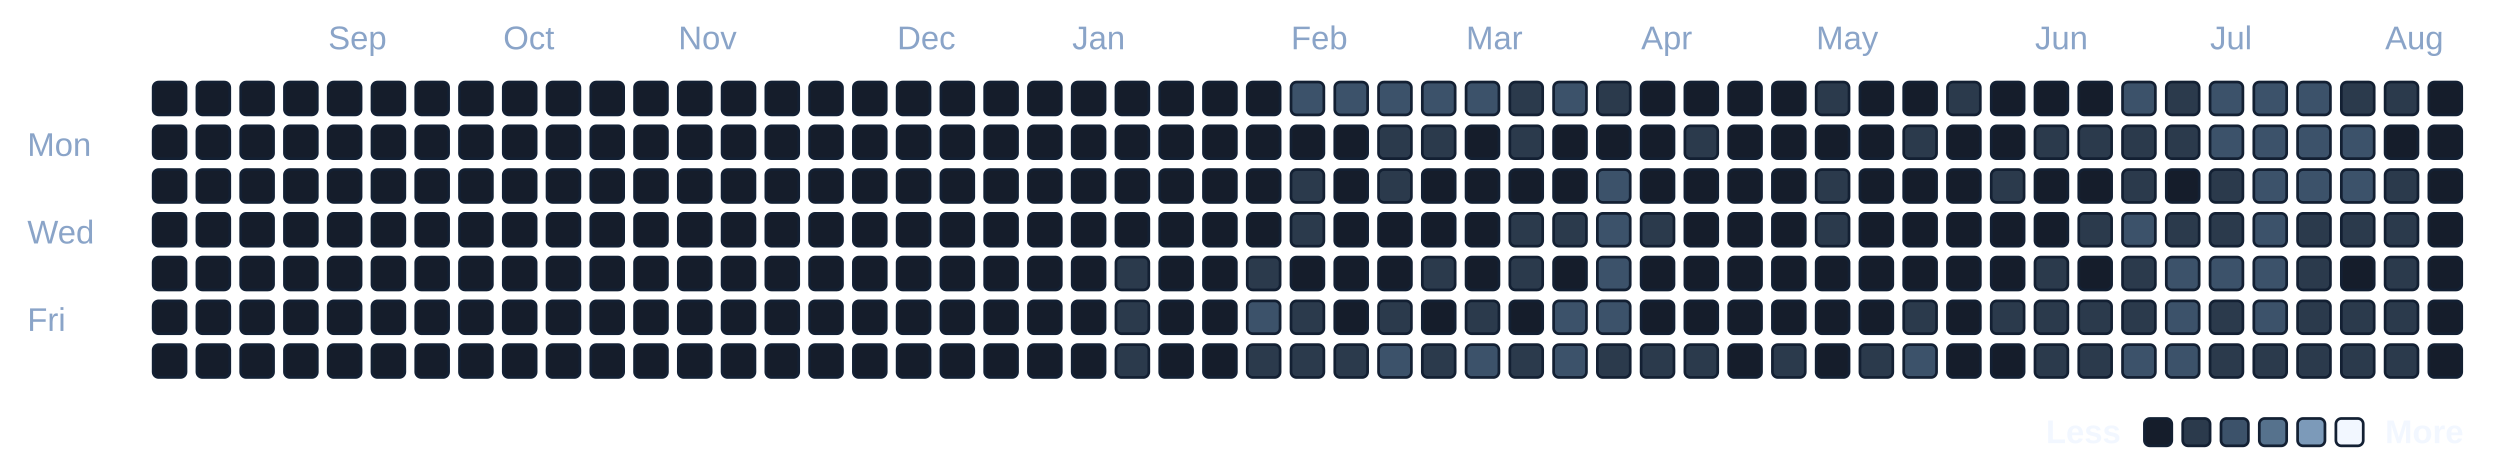
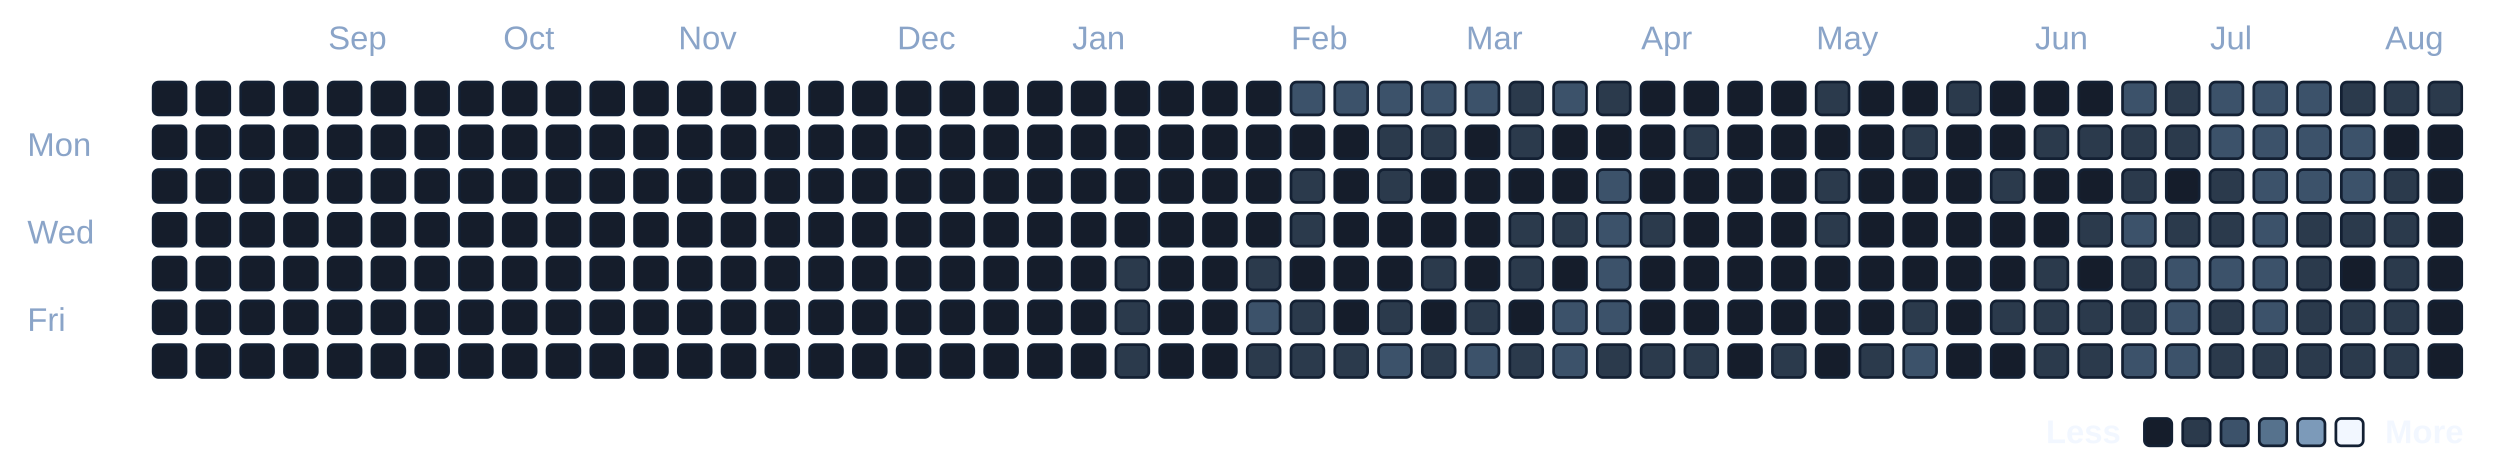
<svg xmlns="http://www.w3.org/2000/svg" baseProfile="tiny" height="174" version="1.2" width="914">
  <defs />
  <text fill="#8AA4C8" font-family="Segoe UI, Arial, sans-serif" font-size="12px" x="120" y="18">Sep</text>
  <text fill="#8AA4C8" font-family="Segoe UI, Arial, sans-serif" font-size="12px" x="184" y="18">Oct</text>
  <text fill="#8AA4C8" font-family="Segoe UI, Arial, sans-serif" font-size="12px" x="248" y="18">Nov</text>
  <text fill="#8AA4C8" font-family="Segoe UI, Arial, sans-serif" font-size="12px" x="328" y="18">Dec</text>
  <text fill="#8AA4C8" font-family="Segoe UI, Arial, sans-serif" font-size="12px" x="392" y="18">Jan</text>
  <text fill="#8AA4C8" font-family="Segoe UI, Arial, sans-serif" font-size="12px" x="472" y="18">Feb</text>
  <text fill="#8AA4C8" font-family="Segoe UI, Arial, sans-serif" font-size="12px" x="536" y="18">Mar</text>
  <text fill="#8AA4C8" font-family="Segoe UI, Arial, sans-serif" font-size="12px" x="600" y="18">Apr</text>
  <text fill="#8AA4C8" font-family="Segoe UI, Arial, sans-serif" font-size="12px" x="664" y="18">May</text>
  <text fill="#8AA4C8" font-family="Segoe UI, Arial, sans-serif" font-size="12px" x="744" y="18">Jun</text>
  <text fill="#8AA4C8" font-family="Segoe UI, Arial, sans-serif" font-size="12px" x="808" y="18">Jul</text>
  <text fill="#8AA4C8" font-family="Segoe UI, Arial, sans-serif" font-size="12px" x="872" y="18">Aug</text>
  <text fill="#8AA4C8" font-family="Segoe UI, Arial, sans-serif" font-size="12px" x="10" y="57">Mon</text>
  <text fill="#8AA4C8" font-family="Segoe UI, Arial, sans-serif" font-size="12px" x="10" y="89">Wed</text>
  <text fill="#8AA4C8" font-family="Segoe UI, Arial, sans-serif" font-size="12px" x="10" y="121">Fri</text>
  <rect fill="#151D2B" height="12" rx="2" ry="2" stroke="#132033" stroke-width="1" width="12" x="56" y="30" />
  <rect fill="#151D2B" height="12" rx="2" ry="2" stroke="#132033" stroke-width="1" width="12" x="56" y="46" />
  <rect fill="#151D2B" height="12" rx="2" ry="2" stroke="#132033" stroke-width="1" width="12" x="56" y="62" />
  <rect fill="#151D2B" height="12" rx="2" ry="2" stroke="#132033" stroke-width="1" width="12" x="56" y="78" />
  <rect fill="#151D2B" height="12" rx="2" ry="2" stroke="#132033" stroke-width="1" width="12" x="56" y="94" />
  <rect fill="#151D2B" height="12" rx="2" ry="2" stroke="#132033" stroke-width="1" width="12" x="56" y="110" />
  <rect fill="#151D2B" height="12" rx="2" ry="2" stroke="#132033" stroke-width="1" width="12" x="56" y="126" />
  <rect fill="#151D2B" height="12" rx="2" ry="2" stroke="#132033" stroke-width="1" width="12" x="72" y="30" />
  <rect fill="#151D2B" height="12" rx="2" ry="2" stroke="#132033" stroke-width="1" width="12" x="72" y="46" />
  <rect fill="#151D2B" height="12" rx="2" ry="2" stroke="#132033" stroke-width="1" width="12" x="72" y="62" />
  <rect fill="#151D2B" height="12" rx="2" ry="2" stroke="#132033" stroke-width="1" width="12" x="72" y="78" />
  <rect fill="#151D2B" height="12" rx="2" ry="2" stroke="#132033" stroke-width="1" width="12" x="72" y="94" />
  <rect fill="#151D2B" height="12" rx="2" ry="2" stroke="#132033" stroke-width="1" width="12" x="72" y="110" />
  <rect fill="#151D2B" height="12" rx="2" ry="2" stroke="#132033" stroke-width="1" width="12" x="72" y="126" />
  <rect fill="#151D2B" height="12" rx="2" ry="2" stroke="#132033" stroke-width="1" width="12" x="88" y="30" />
  <rect fill="#151D2B" height="12" rx="2" ry="2" stroke="#132033" stroke-width="1" width="12" x="88" y="46" />
  <rect fill="#151D2B" height="12" rx="2" ry="2" stroke="#132033" stroke-width="1" width="12" x="88" y="62" />
  <rect fill="#151D2B" height="12" rx="2" ry="2" stroke="#132033" stroke-width="1" width="12" x="88" y="78" />
  <rect fill="#151D2B" height="12" rx="2" ry="2" stroke="#132033" stroke-width="1" width="12" x="88" y="94" />
  <rect fill="#151D2B" height="12" rx="2" ry="2" stroke="#132033" stroke-width="1" width="12" x="88" y="110" />
  <rect fill="#151D2B" height="12" rx="2" ry="2" stroke="#132033" stroke-width="1" width="12" x="88" y="126" />
  <rect fill="#151D2B" height="12" rx="2" ry="2" stroke="#132033" stroke-width="1" width="12" x="104" y="30" />
  <rect fill="#151D2B" height="12" rx="2" ry="2" stroke="#132033" stroke-width="1" width="12" x="104" y="46" />
  <rect fill="#151D2B" height="12" rx="2" ry="2" stroke="#132033" stroke-width="1" width="12" x="104" y="62" />
  <rect fill="#151D2B" height="12" rx="2" ry="2" stroke="#132033" stroke-width="1" width="12" x="104" y="78" />
  <rect fill="#151D2B" height="12" rx="2" ry="2" stroke="#132033" stroke-width="1" width="12" x="104" y="94" />
  <rect fill="#151D2B" height="12" rx="2" ry="2" stroke="#132033" stroke-width="1" width="12" x="104" y="110" />
  <rect fill="#151D2B" height="12" rx="2" ry="2" stroke="#132033" stroke-width="1" width="12" x="104" y="126" />
  <rect fill="#151D2B" height="12" rx="2" ry="2" stroke="#132033" stroke-width="1" width="12" x="120" y="30" />
  <rect fill="#151D2B" height="12" rx="2" ry="2" stroke="#132033" stroke-width="1" width="12" x="120" y="46" />
  <rect fill="#151D2B" height="12" rx="2" ry="2" stroke="#132033" stroke-width="1" width="12" x="120" y="62" />
  <rect fill="#151D2B" height="12" rx="2" ry="2" stroke="#132033" stroke-width="1" width="12" x="120" y="78" />
  <rect fill="#151D2B" height="12" rx="2" ry="2" stroke="#132033" stroke-width="1" width="12" x="120" y="94" />
  <rect fill="#151D2B" height="12" rx="2" ry="2" stroke="#132033" stroke-width="1" width="12" x="120" y="110" />
  <rect fill="#151D2B" height="12" rx="2" ry="2" stroke="#132033" stroke-width="1" width="12" x="120" y="126" />
  <rect fill="#151D2B" height="12" rx="2" ry="2" stroke="#132033" stroke-width="1" width="12" x="136" y="30" />
  <rect fill="#151D2B" height="12" rx="2" ry="2" stroke="#132033" stroke-width="1" width="12" x="136" y="46" />
  <rect fill="#151D2B" height="12" rx="2" ry="2" stroke="#132033" stroke-width="1" width="12" x="136" y="62" />
  <rect fill="#151D2B" height="12" rx="2" ry="2" stroke="#132033" stroke-width="1" width="12" x="136" y="78" />
  <rect fill="#151D2B" height="12" rx="2" ry="2" stroke="#132033" stroke-width="1" width="12" x="136" y="94" />
  <rect fill="#151D2B" height="12" rx="2" ry="2" stroke="#132033" stroke-width="1" width="12" x="136" y="110" />
  <rect fill="#151D2B" height="12" rx="2" ry="2" stroke="#132033" stroke-width="1" width="12" x="136" y="126" />
  <rect fill="#151D2B" height="12" rx="2" ry="2" stroke="#132033" stroke-width="1" width="12" x="152" y="30" />
  <rect fill="#151D2B" height="12" rx="2" ry="2" stroke="#132033" stroke-width="1" width="12" x="152" y="46" />
  <rect fill="#151D2B" height="12" rx="2" ry="2" stroke="#132033" stroke-width="1" width="12" x="152" y="62" />
  <rect fill="#151D2B" height="12" rx="2" ry="2" stroke="#132033" stroke-width="1" width="12" x="152" y="78" />
  <rect fill="#151D2B" height="12" rx="2" ry="2" stroke="#132033" stroke-width="1" width="12" x="152" y="94" />
  <rect fill="#151D2B" height="12" rx="2" ry="2" stroke="#132033" stroke-width="1" width="12" x="152" y="110" />
  <rect fill="#151D2B" height="12" rx="2" ry="2" stroke="#132033" stroke-width="1" width="12" x="152" y="126" />
  <rect fill="#151D2B" height="12" rx="2" ry="2" stroke="#132033" stroke-width="1" width="12" x="168" y="30" />
  <rect fill="#151D2B" height="12" rx="2" ry="2" stroke="#132033" stroke-width="1" width="12" x="168" y="46" />
  <rect fill="#151D2B" height="12" rx="2" ry="2" stroke="#132033" stroke-width="1" width="12" x="168" y="62" />
  <rect fill="#151D2B" height="12" rx="2" ry="2" stroke="#132033" stroke-width="1" width="12" x="168" y="78" />
  <rect fill="#151D2B" height="12" rx="2" ry="2" stroke="#132033" stroke-width="1" width="12" x="168" y="94" />
  <rect fill="#151D2B" height="12" rx="2" ry="2" stroke="#132033" stroke-width="1" width="12" x="168" y="110" />
  <rect fill="#151D2B" height="12" rx="2" ry="2" stroke="#132033" stroke-width="1" width="12" x="168" y="126" />
  <rect fill="#151D2B" height="12" rx="2" ry="2" stroke="#132033" stroke-width="1" width="12" x="184" y="30" />
  <rect fill="#151D2B" height="12" rx="2" ry="2" stroke="#132033" stroke-width="1" width="12" x="184" y="46" />
  <rect fill="#151D2B" height="12" rx="2" ry="2" stroke="#132033" stroke-width="1" width="12" x="184" y="62" />
  <rect fill="#151D2B" height="12" rx="2" ry="2" stroke="#132033" stroke-width="1" width="12" x="184" y="78" />
  <rect fill="#151D2B" height="12" rx="2" ry="2" stroke="#132033" stroke-width="1" width="12" x="184" y="94" />
  <rect fill="#151D2B" height="12" rx="2" ry="2" stroke="#132033" stroke-width="1" width="12" x="184" y="110" />
  <rect fill="#151D2B" height="12" rx="2" ry="2" stroke="#132033" stroke-width="1" width="12" x="184" y="126" />
  <rect fill="#151D2B" height="12" rx="2" ry="2" stroke="#132033" stroke-width="1" width="12" x="200" y="30" />
  <rect fill="#151D2B" height="12" rx="2" ry="2" stroke="#132033" stroke-width="1" width="12" x="200" y="46" />
  <rect fill="#151D2B" height="12" rx="2" ry="2" stroke="#132033" stroke-width="1" width="12" x="200" y="62" />
  <rect fill="#151D2B" height="12" rx="2" ry="2" stroke="#132033" stroke-width="1" width="12" x="200" y="78" />
  <rect fill="#151D2B" height="12" rx="2" ry="2" stroke="#132033" stroke-width="1" width="12" x="200" y="94" />
  <rect fill="#151D2B" height="12" rx="2" ry="2" stroke="#132033" stroke-width="1" width="12" x="200" y="110" />
  <rect fill="#151D2B" height="12" rx="2" ry="2" stroke="#132033" stroke-width="1" width="12" x="200" y="126" />
  <rect fill="#151D2B" height="12" rx="2" ry="2" stroke="#132033" stroke-width="1" width="12" x="216" y="30" />
  <rect fill="#151D2B" height="12" rx="2" ry="2" stroke="#132033" stroke-width="1" width="12" x="216" y="46" />
  <rect fill="#151D2B" height="12" rx="2" ry="2" stroke="#132033" stroke-width="1" width="12" x="216" y="62" />
  <rect fill="#151D2B" height="12" rx="2" ry="2" stroke="#132033" stroke-width="1" width="12" x="216" y="78" />
  <rect fill="#151D2B" height="12" rx="2" ry="2" stroke="#132033" stroke-width="1" width="12" x="216" y="94" />
  <rect fill="#151D2B" height="12" rx="2" ry="2" stroke="#132033" stroke-width="1" width="12" x="216" y="110" />
  <rect fill="#151D2B" height="12" rx="2" ry="2" stroke="#132033" stroke-width="1" width="12" x="216" y="126" />
  <rect fill="#151D2B" height="12" rx="2" ry="2" stroke="#132033" stroke-width="1" width="12" x="232" y="30" />
  <rect fill="#151D2B" height="12" rx="2" ry="2" stroke="#132033" stroke-width="1" width="12" x="232" y="46" />
  <rect fill="#151D2B" height="12" rx="2" ry="2" stroke="#132033" stroke-width="1" width="12" x="232" y="62" />
  <rect fill="#151D2B" height="12" rx="2" ry="2" stroke="#132033" stroke-width="1" width="12" x="232" y="78" />
  <rect fill="#151D2B" height="12" rx="2" ry="2" stroke="#132033" stroke-width="1" width="12" x="232" y="94" />
  <rect fill="#151D2B" height="12" rx="2" ry="2" stroke="#132033" stroke-width="1" width="12" x="232" y="110" />
  <rect fill="#151D2B" height="12" rx="2" ry="2" stroke="#132033" stroke-width="1" width="12" x="232" y="126" />
  <rect fill="#151D2B" height="12" rx="2" ry="2" stroke="#132033" stroke-width="1" width="12" x="248" y="30" />
  <rect fill="#151D2B" height="12" rx="2" ry="2" stroke="#132033" stroke-width="1" width="12" x="248" y="46" />
  <rect fill="#151D2B" height="12" rx="2" ry="2" stroke="#132033" stroke-width="1" width="12" x="248" y="62" />
  <rect fill="#151D2B" height="12" rx="2" ry="2" stroke="#132033" stroke-width="1" width="12" x="248" y="78" />
  <rect fill="#151D2B" height="12" rx="2" ry="2" stroke="#132033" stroke-width="1" width="12" x="248" y="94" />
  <rect fill="#151D2B" height="12" rx="2" ry="2" stroke="#132033" stroke-width="1" width="12" x="248" y="110" />
  <rect fill="#151D2B" height="12" rx="2" ry="2" stroke="#132033" stroke-width="1" width="12" x="248" y="126" />
  <rect fill="#151D2B" height="12" rx="2" ry="2" stroke="#132033" stroke-width="1" width="12" x="264" y="30" />
  <rect fill="#151D2B" height="12" rx="2" ry="2" stroke="#132033" stroke-width="1" width="12" x="264" y="46" />
  <rect fill="#151D2B" height="12" rx="2" ry="2" stroke="#132033" stroke-width="1" width="12" x="264" y="62" />
  <rect fill="#151D2B" height="12" rx="2" ry="2" stroke="#132033" stroke-width="1" width="12" x="264" y="78" />
  <rect fill="#151D2B" height="12" rx="2" ry="2" stroke="#132033" stroke-width="1" width="12" x="264" y="94" />
  <rect fill="#151D2B" height="12" rx="2" ry="2" stroke="#132033" stroke-width="1" width="12" x="264" y="110" />
  <rect fill="#151D2B" height="12" rx="2" ry="2" stroke="#132033" stroke-width="1" width="12" x="264" y="126" />
  <rect fill="#151D2B" height="12" rx="2" ry="2" stroke="#132033" stroke-width="1" width="12" x="280" y="30" />
  <rect fill="#151D2B" height="12" rx="2" ry="2" stroke="#132033" stroke-width="1" width="12" x="280" y="46" />
  <rect fill="#151D2B" height="12" rx="2" ry="2" stroke="#132033" stroke-width="1" width="12" x="280" y="62" />
  <rect fill="#151D2B" height="12" rx="2" ry="2" stroke="#132033" stroke-width="1" width="12" x="280" y="78" />
  <rect fill="#151D2B" height="12" rx="2" ry="2" stroke="#132033" stroke-width="1" width="12" x="280" y="94" />
  <rect fill="#151D2B" height="12" rx="2" ry="2" stroke="#132033" stroke-width="1" width="12" x="280" y="110" />
  <rect fill="#151D2B" height="12" rx="2" ry="2" stroke="#132033" stroke-width="1" width="12" x="280" y="126" />
  <rect fill="#151D2B" height="12" rx="2" ry="2" stroke="#132033" stroke-width="1" width="12" x="296" y="30" />
  <rect fill="#151D2B" height="12" rx="2" ry="2" stroke="#132033" stroke-width="1" width="12" x="296" y="46" />
  <rect fill="#151D2B" height="12" rx="2" ry="2" stroke="#132033" stroke-width="1" width="12" x="296" y="62" />
  <rect fill="#151D2B" height="12" rx="2" ry="2" stroke="#132033" stroke-width="1" width="12" x="296" y="78" />
  <rect fill="#151D2B" height="12" rx="2" ry="2" stroke="#132033" stroke-width="1" width="12" x="296" y="94" />
  <rect fill="#151D2B" height="12" rx="2" ry="2" stroke="#132033" stroke-width="1" width="12" x="296" y="110" />
  <rect fill="#151D2B" height="12" rx="2" ry="2" stroke="#132033" stroke-width="1" width="12" x="296" y="126" />
  <rect fill="#151D2B" height="12" rx="2" ry="2" stroke="#132033" stroke-width="1" width="12" x="312" y="30" />
  <rect fill="#151D2B" height="12" rx="2" ry="2" stroke="#132033" stroke-width="1" width="12" x="312" y="46" />
  <rect fill="#151D2B" height="12" rx="2" ry="2" stroke="#132033" stroke-width="1" width="12" x="312" y="62" />
  <rect fill="#151D2B" height="12" rx="2" ry="2" stroke="#132033" stroke-width="1" width="12" x="312" y="78" />
  <rect fill="#151D2B" height="12" rx="2" ry="2" stroke="#132033" stroke-width="1" width="12" x="312" y="94" />
  <rect fill="#151D2B" height="12" rx="2" ry="2" stroke="#132033" stroke-width="1" width="12" x="312" y="110" />
  <rect fill="#151D2B" height="12" rx="2" ry="2" stroke="#132033" stroke-width="1" width="12" x="312" y="126" />
  <rect fill="#151D2B" height="12" rx="2" ry="2" stroke="#132033" stroke-width="1" width="12" x="328" y="30" />
  <rect fill="#151D2B" height="12" rx="2" ry="2" stroke="#132033" stroke-width="1" width="12" x="328" y="46" />
  <rect fill="#151D2B" height="12" rx="2" ry="2" stroke="#132033" stroke-width="1" width="12" x="328" y="62" />
  <rect fill="#151D2B" height="12" rx="2" ry="2" stroke="#132033" stroke-width="1" width="12" x="328" y="78" />
  <rect fill="#151D2B" height="12" rx="2" ry="2" stroke="#132033" stroke-width="1" width="12" x="328" y="94" />
  <rect fill="#151D2B" height="12" rx="2" ry="2" stroke="#132033" stroke-width="1" width="12" x="328" y="110" />
  <rect fill="#151D2B" height="12" rx="2" ry="2" stroke="#132033" stroke-width="1" width="12" x="328" y="126" />
  <rect fill="#151D2B" height="12" rx="2" ry="2" stroke="#132033" stroke-width="1" width="12" x="344" y="30" />
  <rect fill="#151D2B" height="12" rx="2" ry="2" stroke="#132033" stroke-width="1" width="12" x="344" y="46" />
  <rect fill="#151D2B" height="12" rx="2" ry="2" stroke="#132033" stroke-width="1" width="12" x="344" y="62" />
  <rect fill="#151D2B" height="12" rx="2" ry="2" stroke="#132033" stroke-width="1" width="12" x="344" y="78" />
  <rect fill="#151D2B" height="12" rx="2" ry="2" stroke="#132033" stroke-width="1" width="12" x="344" y="94" />
  <rect fill="#151D2B" height="12" rx="2" ry="2" stroke="#132033" stroke-width="1" width="12" x="344" y="110" />
  <rect fill="#151D2B" height="12" rx="2" ry="2" stroke="#132033" stroke-width="1" width="12" x="344" y="126" />
  <rect fill="#151D2B" height="12" rx="2" ry="2" stroke="#132033" stroke-width="1" width="12" x="360" y="30" />
  <rect fill="#151D2B" height="12" rx="2" ry="2" stroke="#132033" stroke-width="1" width="12" x="360" y="46" />
  <rect fill="#151D2B" height="12" rx="2" ry="2" stroke="#132033" stroke-width="1" width="12" x="360" y="62" />
  <rect fill="#151D2B" height="12" rx="2" ry="2" stroke="#132033" stroke-width="1" width="12" x="360" y="78" />
  <rect fill="#151D2B" height="12" rx="2" ry="2" stroke="#132033" stroke-width="1" width="12" x="360" y="94" />
  <rect fill="#151D2B" height="12" rx="2" ry="2" stroke="#132033" stroke-width="1" width="12" x="360" y="110" />
  <rect fill="#151D2B" height="12" rx="2" ry="2" stroke="#132033" stroke-width="1" width="12" x="360" y="126" />
  <rect fill="#151D2B" height="12" rx="2" ry="2" stroke="#132033" stroke-width="1" width="12" x="376" y="30" />
  <rect fill="#151D2B" height="12" rx="2" ry="2" stroke="#132033" stroke-width="1" width="12" x="376" y="46" />
  <rect fill="#151D2B" height="12" rx="2" ry="2" stroke="#132033" stroke-width="1" width="12" x="376" y="62" />
  <rect fill="#151D2B" height="12" rx="2" ry="2" stroke="#132033" stroke-width="1" width="12" x="376" y="78" />
  <rect fill="#151D2B" height="12" rx="2" ry="2" stroke="#132033" stroke-width="1" width="12" x="376" y="94" />
  <rect fill="#151D2B" height="12" rx="2" ry="2" stroke="#132033" stroke-width="1" width="12" x="376" y="110" />
  <rect fill="#151D2B" height="12" rx="2" ry="2" stroke="#132033" stroke-width="1" width="12" x="376" y="126" />
  <rect fill="#151D2B" height="12" rx="2" ry="2" stroke="#132033" stroke-width="1" width="12" x="392" y="30" />
  <rect fill="#151D2B" height="12" rx="2" ry="2" stroke="#132033" stroke-width="1" width="12" x="392" y="46" />
  <rect fill="#151D2B" height="12" rx="2" ry="2" stroke="#132033" stroke-width="1" width="12" x="392" y="62" />
  <rect fill="#151D2B" height="12" rx="2" ry="2" stroke="#132033" stroke-width="1" width="12" x="392" y="78" />
  <rect fill="#151D2B" height="12" rx="2" ry="2" stroke="#132033" stroke-width="1" width="12" x="392" y="94" />
  <rect fill="#151D2B" height="12" rx="2" ry="2" stroke="#132033" stroke-width="1" width="12" x="392" y="110" />
  <rect fill="#151D2B" height="12" rx="2" ry="2" stroke="#132033" stroke-width="1" width="12" x="392" y="126" />
  <rect fill="#151D2B" height="12" rx="2" ry="2" stroke="#132033" stroke-width="1" width="12" x="408" y="30" />
  <rect fill="#151D2B" height="12" rx="2" ry="2" stroke="#132033" stroke-width="1" width="12" x="408" y="46" />
  <rect fill="#151D2B" height="12" rx="2" ry="2" stroke="#132033" stroke-width="1" width="12" x="408" y="62" />
  <rect fill="#151D2B" height="12" rx="2" ry="2" stroke="#132033" stroke-width="1" width="12" x="408" y="78" />
  <rect fill="#2B3A4C" height="12" rx="2" ry="2" stroke="#132033" stroke-width="1" width="12" x="408" y="94" />
  <rect fill="#2B3A4C" height="12" rx="2" ry="2" stroke="#132033" stroke-width="1" width="12" x="408" y="110" />
  <rect fill="#2B3A4C" height="12" rx="2" ry="2" stroke="#132033" stroke-width="1" width="12" x="408" y="126" />
  <rect fill="#151D2B" height="12" rx="2" ry="2" stroke="#132033" stroke-width="1" width="12" x="424" y="30" />
  <rect fill="#151D2B" height="12" rx="2" ry="2" stroke="#132033" stroke-width="1" width="12" x="424" y="46" />
  <rect fill="#151D2B" height="12" rx="2" ry="2" stroke="#132033" stroke-width="1" width="12" x="424" y="62" />
  <rect fill="#151D2B" height="12" rx="2" ry="2" stroke="#132033" stroke-width="1" width="12" x="424" y="78" />
  <rect fill="#151D2B" height="12" rx="2" ry="2" stroke="#132033" stroke-width="1" width="12" x="424" y="94" />
  <rect fill="#151D2B" height="12" rx="2" ry="2" stroke="#132033" stroke-width="1" width="12" x="424" y="110" />
  <rect fill="#151D2B" height="12" rx="2" ry="2" stroke="#132033" stroke-width="1" width="12" x="424" y="126" />
  <rect fill="#151D2B" height="12" rx="2" ry="2" stroke="#132033" stroke-width="1" width="12" x="440" y="30" />
  <rect fill="#151D2B" height="12" rx="2" ry="2" stroke="#132033" stroke-width="1" width="12" x="440" y="46" />
  <rect fill="#151D2B" height="12" rx="2" ry="2" stroke="#132033" stroke-width="1" width="12" x="440" y="62" />
  <rect fill="#151D2B" height="12" rx="2" ry="2" stroke="#132033" stroke-width="1" width="12" x="440" y="78" />
  <rect fill="#151D2B" height="12" rx="2" ry="2" stroke="#132033" stroke-width="1" width="12" x="440" y="94" />
  <rect fill="#151D2B" height="12" rx="2" ry="2" stroke="#132033" stroke-width="1" width="12" x="440" y="110" />
  <rect fill="#151D2B" height="12" rx="2" ry="2" stroke="#132033" stroke-width="1" width="12" x="440" y="126" />
  <rect fill="#151D2B" height="12" rx="2" ry="2" stroke="#132033" stroke-width="1" width="12" x="456" y="30" />
  <rect fill="#151D2B" height="12" rx="2" ry="2" stroke="#132033" stroke-width="1" width="12" x="456" y="46" />
  <rect fill="#151D2B" height="12" rx="2" ry="2" stroke="#132033" stroke-width="1" width="12" x="456" y="62" />
  <rect fill="#151D2B" height="12" rx="2" ry="2" stroke="#132033" stroke-width="1" width="12" x="456" y="78" />
  <rect fill="#2B3A4C" height="12" rx="2" ry="2" stroke="#132033" stroke-width="1" width="12" x="456" y="94" />
  <rect fill="#3C526A" height="12" rx="2" ry="2" stroke="#132033" stroke-width="1" width="12" x="456" y="110" />
  <rect fill="#2B3A4C" height="12" rx="2" ry="2" stroke="#132033" stroke-width="1" width="12" x="456" y="126" />
  <rect fill="#3C526A" height="12" rx="2" ry="2" stroke="#132033" stroke-width="1" width="12" x="472" y="30" />
  <rect fill="#151D2B" height="12" rx="2" ry="2" stroke="#132033" stroke-width="1" width="12" x="472" y="46" />
  <rect fill="#2B3A4C" height="12" rx="2" ry="2" stroke="#132033" stroke-width="1" width="12" x="472" y="62" />
  <rect fill="#2B3A4C" height="12" rx="2" ry="2" stroke="#132033" stroke-width="1" width="12" x="472" y="78" />
  <rect fill="#151D2B" height="12" rx="2" ry="2" stroke="#132033" stroke-width="1" width="12" x="472" y="94" />
  <rect fill="#2B3A4C" height="12" rx="2" ry="2" stroke="#132033" stroke-width="1" width="12" x="472" y="110" />
  <rect fill="#2B3A4C" height="12" rx="2" ry="2" stroke="#132033" stroke-width="1" width="12" x="472" y="126" />
  <rect fill="#3C526A" height="12" rx="2" ry="2" stroke="#132033" stroke-width="1" width="12" x="488" y="30" />
  <rect fill="#151D2B" height="12" rx="2" ry="2" stroke="#132033" stroke-width="1" width="12" x="488" y="46" />
  <rect fill="#151D2B" height="12" rx="2" ry="2" stroke="#132033" stroke-width="1" width="12" x="488" y="62" />
  <rect fill="#151D2B" height="12" rx="2" ry="2" stroke="#132033" stroke-width="1" width="12" x="488" y="78" />
  <rect fill="#151D2B" height="12" rx="2" ry="2" stroke="#132033" stroke-width="1" width="12" x="488" y="94" />
  <rect fill="#151D2B" height="12" rx="2" ry="2" stroke="#132033" stroke-width="1" width="12" x="488" y="110" />
  <rect fill="#2B3A4C" height="12" rx="2" ry="2" stroke="#132033" stroke-width="1" width="12" x="488" y="126" />
  <rect fill="#3C526A" height="12" rx="2" ry="2" stroke="#132033" stroke-width="1" width="12" x="504" y="30" />
  <rect fill="#2B3A4C" height="12" rx="2" ry="2" stroke="#132033" stroke-width="1" width="12" x="504" y="46" />
  <rect fill="#2B3A4C" height="12" rx="2" ry="2" stroke="#132033" stroke-width="1" width="12" x="504" y="62" />
  <rect fill="#151D2B" height="12" rx="2" ry="2" stroke="#132033" stroke-width="1" width="12" x="504" y="78" />
  <rect fill="#151D2B" height="12" rx="2" ry="2" stroke="#132033" stroke-width="1" width="12" x="504" y="94" />
  <rect fill="#2B3A4C" height="12" rx="2" ry="2" stroke="#132033" stroke-width="1" width="12" x="504" y="110" />
  <rect fill="#3C526A" height="12" rx="2" ry="2" stroke="#132033" stroke-width="1" width="12" x="504" y="126" />
  <rect fill="#3C526A" height="12" rx="2" ry="2" stroke="#132033" stroke-width="1" width="12" x="520" y="30" />
  <rect fill="#2B3A4C" height="12" rx="2" ry="2" stroke="#132033" stroke-width="1" width="12" x="520" y="46" />
  <rect fill="#151D2B" height="12" rx="2" ry="2" stroke="#132033" stroke-width="1" width="12" x="520" y="62" />
  <rect fill="#151D2B" height="12" rx="2" ry="2" stroke="#132033" stroke-width="1" width="12" x="520" y="78" />
  <rect fill="#2B3A4C" height="12" rx="2" ry="2" stroke="#132033" stroke-width="1" width="12" x="520" y="94" />
  <rect fill="#151D2B" height="12" rx="2" ry="2" stroke="#132033" stroke-width="1" width="12" x="520" y="110" />
  <rect fill="#2B3A4C" height="12" rx="2" ry="2" stroke="#132033" stroke-width="1" width="12" x="520" y="126" />
  <rect fill="#3C526A" height="12" rx="2" ry="2" stroke="#132033" stroke-width="1" width="12" x="536" y="30" />
  <rect fill="#151D2B" height="12" rx="2" ry="2" stroke="#132033" stroke-width="1" width="12" x="536" y="46" />
  <rect fill="#151D2B" height="12" rx="2" ry="2" stroke="#132033" stroke-width="1" width="12" x="536" y="62" />
  <rect fill="#151D2B" height="12" rx="2" ry="2" stroke="#132033" stroke-width="1" width="12" x="536" y="78" />
  <rect fill="#151D2B" height="12" rx="2" ry="2" stroke="#132033" stroke-width="1" width="12" x="536" y="94" />
  <rect fill="#2B3A4C" height="12" rx="2" ry="2" stroke="#132033" stroke-width="1" width="12" x="536" y="110" />
  <rect fill="#3C526A" height="12" rx="2" ry="2" stroke="#132033" stroke-width="1" width="12" x="536" y="126" />
  <rect fill="#2B3A4C" height="12" rx="2" ry="2" stroke="#132033" stroke-width="1" width="12" x="552" y="30" />
  <rect fill="#2B3A4C" height="12" rx="2" ry="2" stroke="#132033" stroke-width="1" width="12" x="552" y="46" />
  <rect fill="#151D2B" height="12" rx="2" ry="2" stroke="#132033" stroke-width="1" width="12" x="552" y="62" />
  <rect fill="#2B3A4C" height="12" rx="2" ry="2" stroke="#132033" stroke-width="1" width="12" x="552" y="78" />
  <rect fill="#2B3A4C" height="12" rx="2" ry="2" stroke="#132033" stroke-width="1" width="12" x="552" y="94" />
  <rect fill="#151D2B" height="12" rx="2" ry="2" stroke="#132033" stroke-width="1" width="12" x="552" y="110" />
  <rect fill="#2B3A4C" height="12" rx="2" ry="2" stroke="#132033" stroke-width="1" width="12" x="552" y="126" />
  <rect fill="#3C526A" height="12" rx="2" ry="2" stroke="#132033" stroke-width="1" width="12" x="568" y="30" />
  <rect fill="#151D2B" height="12" rx="2" ry="2" stroke="#132033" stroke-width="1" width="12" x="568" y="46" />
  <rect fill="#151D2B" height="12" rx="2" ry="2" stroke="#132033" stroke-width="1" width="12" x="568" y="62" />
  <rect fill="#2B3A4C" height="12" rx="2" ry="2" stroke="#132033" stroke-width="1" width="12" x="568" y="78" />
  <rect fill="#151D2B" height="12" rx="2" ry="2" stroke="#132033" stroke-width="1" width="12" x="568" y="94" />
  <rect fill="#3C526A" height="12" rx="2" ry="2" stroke="#132033" stroke-width="1" width="12" x="568" y="110" />
  <rect fill="#3C526A" height="12" rx="2" ry="2" stroke="#132033" stroke-width="1" width="12" x="568" y="126" />
  <rect fill="#2B3A4C" height="12" rx="2" ry="2" stroke="#132033" stroke-width="1" width="12" x="584" y="30" />
  <rect fill="#151D2B" height="12" rx="2" ry="2" stroke="#132033" stroke-width="1" width="12" x="584" y="46" />
  <rect fill="#3C526A" height="12" rx="2" ry="2" stroke="#132033" stroke-width="1" width="12" x="584" y="62" />
  <rect fill="#3C526A" height="12" rx="2" ry="2" stroke="#132033" stroke-width="1" width="12" x="584" y="78" />
  <rect fill="#3C526A" height="12" rx="2" ry="2" stroke="#132033" stroke-width="1" width="12" x="584" y="94" />
  <rect fill="#3C526A" height="12" rx="2" ry="2" stroke="#132033" stroke-width="1" width="12" x="584" y="110" />
  <rect fill="#2B3A4C" height="12" rx="2" ry="2" stroke="#132033" stroke-width="1" width="12" x="584" y="126" />
  <rect fill="#151D2B" height="12" rx="2" ry="2" stroke="#132033" stroke-width="1" width="12" x="600" y="30" />
  <rect fill="#151D2B" height="12" rx="2" ry="2" stroke="#132033" stroke-width="1" width="12" x="600" y="46" />
  <rect fill="#151D2B" height="12" rx="2" ry="2" stroke="#132033" stroke-width="1" width="12" x="600" y="62" />
  <rect fill="#2B3A4C" height="12" rx="2" ry="2" stroke="#132033" stroke-width="1" width="12" x="600" y="78" />
  <rect fill="#151D2B" height="12" rx="2" ry="2" stroke="#132033" stroke-width="1" width="12" x="600" y="94" />
  <rect fill="#151D2B" height="12" rx="2" ry="2" stroke="#132033" stroke-width="1" width="12" x="600" y="110" />
  <rect fill="#2B3A4C" height="12" rx="2" ry="2" stroke="#132033" stroke-width="1" width="12" x="600" y="126" />
  <rect fill="#151D2B" height="12" rx="2" ry="2" stroke="#132033" stroke-width="1" width="12" x="616" y="30" />
  <rect fill="#2B3A4C" height="12" rx="2" ry="2" stroke="#132033" stroke-width="1" width="12" x="616" y="46" />
  <rect fill="#151D2B" height="12" rx="2" ry="2" stroke="#132033" stroke-width="1" width="12" x="616" y="62" />
  <rect fill="#151D2B" height="12" rx="2" ry="2" stroke="#132033" stroke-width="1" width="12" x="616" y="78" />
  <rect fill="#151D2B" height="12" rx="2" ry="2" stroke="#132033" stroke-width="1" width="12" x="616" y="94" />
  <rect fill="#151D2B" height="12" rx="2" ry="2" stroke="#132033" stroke-width="1" width="12" x="616" y="110" />
  <rect fill="#2B3A4C" height="12" rx="2" ry="2" stroke="#132033" stroke-width="1" width="12" x="616" y="126" />
  <rect fill="#151D2B" height="12" rx="2" ry="2" stroke="#132033" stroke-width="1" width="12" x="632" y="30" />
  <rect fill="#151D2B" height="12" rx="2" ry="2" stroke="#132033" stroke-width="1" width="12" x="632" y="46" />
  <rect fill="#151D2B" height="12" rx="2" ry="2" stroke="#132033" stroke-width="1" width="12" x="632" y="62" />
  <rect fill="#151D2B" height="12" rx="2" ry="2" stroke="#132033" stroke-width="1" width="12" x="632" y="78" />
  <rect fill="#151D2B" height="12" rx="2" ry="2" stroke="#132033" stroke-width="1" width="12" x="632" y="94" />
  <rect fill="#151D2B" height="12" rx="2" ry="2" stroke="#132033" stroke-width="1" width="12" x="632" y="110" />
  <rect fill="#151D2B" height="12" rx="2" ry="2" stroke="#132033" stroke-width="1" width="12" x="632" y="126" />
  <rect fill="#151D2B" height="12" rx="2" ry="2" stroke="#132033" stroke-width="1" width="12" x="648" y="30" />
  <rect fill="#151D2B" height="12" rx="2" ry="2" stroke="#132033" stroke-width="1" width="12" x="648" y="46" />
  <rect fill="#151D2B" height="12" rx="2" ry="2" stroke="#132033" stroke-width="1" width="12" x="648" y="62" />
  <rect fill="#151D2B" height="12" rx="2" ry="2" stroke="#132033" stroke-width="1" width="12" x="648" y="78" />
  <rect fill="#151D2B" height="12" rx="2" ry="2" stroke="#132033" stroke-width="1" width="12" x="648" y="94" />
  <rect fill="#151D2B" height="12" rx="2" ry="2" stroke="#132033" stroke-width="1" width="12" x="648" y="110" />
  <rect fill="#2B3A4C" height="12" rx="2" ry="2" stroke="#132033" stroke-width="1" width="12" x="648" y="126" />
  <rect fill="#2B3A4C" height="12" rx="2" ry="2" stroke="#132033" stroke-width="1" width="12" x="664" y="30" />
  <rect fill="#151D2B" height="12" rx="2" ry="2" stroke="#132033" stroke-width="1" width="12" x="664" y="46" />
  <rect fill="#2B3A4C" height="12" rx="2" ry="2" stroke="#132033" stroke-width="1" width="12" x="664" y="62" />
  <rect fill="#2B3A4C" height="12" rx="2" ry="2" stroke="#132033" stroke-width="1" width="12" x="664" y="78" />
  <rect fill="#151D2B" height="12" rx="2" ry="2" stroke="#132033" stroke-width="1" width="12" x="664" y="94" />
  <rect fill="#151D2B" height="12" rx="2" ry="2" stroke="#132033" stroke-width="1" width="12" x="664" y="110" />
  <rect fill="#151D2B" height="12" rx="2" ry="2" stroke="#132033" stroke-width="1" width="12" x="664" y="126" />
  <rect fill="#151D2B" height="12" rx="2" ry="2" stroke="#132033" stroke-width="1" width="12" x="680" y="30" />
  <rect fill="#151D2B" height="12" rx="2" ry="2" stroke="#132033" stroke-width="1" width="12" x="680" y="46" />
  <rect fill="#151D2B" height="12" rx="2" ry="2" stroke="#132033" stroke-width="1" width="12" x="680" y="62" />
  <rect fill="#151D2B" height="12" rx="2" ry="2" stroke="#132033" stroke-width="1" width="12" x="680" y="78" />
  <rect fill="#151D2B" height="12" rx="2" ry="2" stroke="#132033" stroke-width="1" width="12" x="680" y="94" />
  <rect fill="#151D2B" height="12" rx="2" ry="2" stroke="#132033" stroke-width="1" width="12" x="680" y="110" />
  <rect fill="#2B3A4C" height="12" rx="2" ry="2" stroke="#132033" stroke-width="1" width="12" x="680" y="126" />
  <rect fill="#151D2B" height="12" rx="2" ry="2" stroke="#132033" stroke-width="1" width="12" x="696" y="30" />
  <rect fill="#2B3A4C" height="12" rx="2" ry="2" stroke="#132033" stroke-width="1" width="12" x="696" y="46" />
  <rect fill="#151D2B" height="12" rx="2" ry="2" stroke="#132033" stroke-width="1" width="12" x="696" y="62" />
  <rect fill="#151D2B" height="12" rx="2" ry="2" stroke="#132033" stroke-width="1" width="12" x="696" y="78" />
  <rect fill="#151D2B" height="12" rx="2" ry="2" stroke="#132033" stroke-width="1" width="12" x="696" y="94" />
  <rect fill="#2B3A4C" height="12" rx="2" ry="2" stroke="#132033" stroke-width="1" width="12" x="696" y="110" />
  <rect fill="#3C526A" height="12" rx="2" ry="2" stroke="#132033" stroke-width="1" width="12" x="696" y="126" />
  <rect fill="#2B3A4C" height="12" rx="2" ry="2" stroke="#132033" stroke-width="1" width="12" x="712" y="30" />
  <rect fill="#151D2B" height="12" rx="2" ry="2" stroke="#132033" stroke-width="1" width="12" x="712" y="46" />
  <rect fill="#151D2B" height="12" rx="2" ry="2" stroke="#132033" stroke-width="1" width="12" x="712" y="62" />
  <rect fill="#151D2B" height="12" rx="2" ry="2" stroke="#132033" stroke-width="1" width="12" x="712" y="78" />
  <rect fill="#151D2B" height="12" rx="2" ry="2" stroke="#132033" stroke-width="1" width="12" x="712" y="94" />
  <rect fill="#151D2B" height="12" rx="2" ry="2" stroke="#132033" stroke-width="1" width="12" x="712" y="110" />
  <rect fill="#151D2B" height="12" rx="2" ry="2" stroke="#132033" stroke-width="1" width="12" x="712" y="126" />
  <rect fill="#151D2B" height="12" rx="2" ry="2" stroke="#132033" stroke-width="1" width="12" x="728" y="30" />
  <rect fill="#151D2B" height="12" rx="2" ry="2" stroke="#132033" stroke-width="1" width="12" x="728" y="46" />
  <rect fill="#2B3A4C" height="12" rx="2" ry="2" stroke="#132033" stroke-width="1" width="12" x="728" y="62" />
  <rect fill="#151D2B" height="12" rx="2" ry="2" stroke="#132033" stroke-width="1" width="12" x="728" y="78" />
  <rect fill="#151D2B" height="12" rx="2" ry="2" stroke="#132033" stroke-width="1" width="12" x="728" y="94" />
  <rect fill="#2B3A4C" height="12" rx="2" ry="2" stroke="#132033" stroke-width="1" width="12" x="728" y="110" />
  <rect fill="#151D2B" height="12" rx="2" ry="2" stroke="#132033" stroke-width="1" width="12" x="728" y="126" />
  <rect fill="#151D2B" height="12" rx="2" ry="2" stroke="#132033" stroke-width="1" width="12" x="744" y="30" />
  <rect fill="#2B3A4C" height="12" rx="2" ry="2" stroke="#132033" stroke-width="1" width="12" x="744" y="46" />
  <rect fill="#151D2B" height="12" rx="2" ry="2" stroke="#132033" stroke-width="1" width="12" x="744" y="62" />
  <rect fill="#151D2B" height="12" rx="2" ry="2" stroke="#132033" stroke-width="1" width="12" x="744" y="78" />
  <rect fill="#2B3A4C" height="12" rx="2" ry="2" stroke="#132033" stroke-width="1" width="12" x="744" y="94" />
  <rect fill="#2B3A4C" height="12" rx="2" ry="2" stroke="#132033" stroke-width="1" width="12" x="744" y="110" />
  <rect fill="#2B3A4C" height="12" rx="2" ry="2" stroke="#132033" stroke-width="1" width="12" x="744" y="126" />
  <rect fill="#151D2B" height="12" rx="2" ry="2" stroke="#132033" stroke-width="1" width="12" x="760" y="30" />
  <rect fill="#2B3A4C" height="12" rx="2" ry="2" stroke="#132033" stroke-width="1" width="12" x="760" y="46" />
  <rect fill="#151D2B" height="12" rx="2" ry="2" stroke="#132033" stroke-width="1" width="12" x="760" y="62" />
  <rect fill="#2B3A4C" height="12" rx="2" ry="2" stroke="#132033" stroke-width="1" width="12" x="760" y="78" />
  <rect fill="#151D2B" height="12" rx="2" ry="2" stroke="#132033" stroke-width="1" width="12" x="760" y="94" />
  <rect fill="#2B3A4C" height="12" rx="2" ry="2" stroke="#132033" stroke-width="1" width="12" x="760" y="110" />
  <rect fill="#2B3A4C" height="12" rx="2" ry="2" stroke="#132033" stroke-width="1" width="12" x="760" y="126" />
  <rect fill="#3C526A" height="12" rx="2" ry="2" stroke="#132033" stroke-width="1" width="12" x="776" y="30" />
  <rect fill="#2B3A4C" height="12" rx="2" ry="2" stroke="#132033" stroke-width="1" width="12" x="776" y="46" />
  <rect fill="#2B3A4C" height="12" rx="2" ry="2" stroke="#132033" stroke-width="1" width="12" x="776" y="62" />
  <rect fill="#3C526A" height="12" rx="2" ry="2" stroke="#132033" stroke-width="1" width="12" x="776" y="78" />
  <rect fill="#2B3A4C" height="12" rx="2" ry="2" stroke="#132033" stroke-width="1" width="12" x="776" y="94" />
  <rect fill="#2B3A4C" height="12" rx="2" ry="2" stroke="#132033" stroke-width="1" width="12" x="776" y="110" />
  <rect fill="#3C526A" height="12" rx="2" ry="2" stroke="#132033" stroke-width="1" width="12" x="776" y="126" />
  <rect fill="#2B3A4C" height="12" rx="2" ry="2" stroke="#132033" stroke-width="1" width="12" x="792" y="30" />
  <rect fill="#2B3A4C" height="12" rx="2" ry="2" stroke="#132033" stroke-width="1" width="12" x="792" y="46" />
  <rect fill="#151D2B" height="12" rx="2" ry="2" stroke="#132033" stroke-width="1" width="12" x="792" y="62" />
  <rect fill="#2B3A4C" height="12" rx="2" ry="2" stroke="#132033" stroke-width="1" width="12" x="792" y="78" />
  <rect fill="#3C526A" height="12" rx="2" ry="2" stroke="#132033" stroke-width="1" width="12" x="792" y="94" />
  <rect fill="#3C526A" height="12" rx="2" ry="2" stroke="#132033" stroke-width="1" width="12" x="792" y="110" />
  <rect fill="#3C526A" height="12" rx="2" ry="2" stroke="#132033" stroke-width="1" width="12" x="792" y="126" />
  <rect fill="#3C526A" height="12" rx="2" ry="2" stroke="#132033" stroke-width="1" width="12" x="808" y="30" />
  <rect fill="#3C526A" height="12" rx="2" ry="2" stroke="#132033" stroke-width="1" width="12" x="808" y="46" />
  <rect fill="#2B3A4C" height="12" rx="2" ry="2" stroke="#132033" stroke-width="1" width="12" x="808" y="62" />
  <rect fill="#2B3A4C" height="12" rx="2" ry="2" stroke="#132033" stroke-width="1" width="12" x="808" y="78" />
  <rect fill="#3C526A" height="12" rx="2" ry="2" stroke="#132033" stroke-width="1" width="12" x="808" y="94" />
  <rect fill="#2B3A4C" height="12" rx="2" ry="2" stroke="#132033" stroke-width="1" width="12" x="808" y="110" />
  <rect fill="#2B3A4C" height="12" rx="2" ry="2" stroke="#132033" stroke-width="1" width="12" x="808" y="126" />
  <rect fill="#3C526A" height="12" rx="2" ry="2" stroke="#132033" stroke-width="1" width="12" x="824" y="30" />
  <rect fill="#3C526A" height="12" rx="2" ry="2" stroke="#132033" stroke-width="1" width="12" x="824" y="46" />
  <rect fill="#3C526A" height="12" rx="2" ry="2" stroke="#132033" stroke-width="1" width="12" x="824" y="62" />
  <rect fill="#3C526A" height="12" rx="2" ry="2" stroke="#132033" stroke-width="1" width="12" x="824" y="78" />
  <rect fill="#3C526A" height="12" rx="2" ry="2" stroke="#132033" stroke-width="1" width="12" x="824" y="94" />
  <rect fill="#3C526A" height="12" rx="2" ry="2" stroke="#132033" stroke-width="1" width="12" x="824" y="110" />
  <rect fill="#2B3A4C" height="12" rx="2" ry="2" stroke="#132033" stroke-width="1" width="12" x="824" y="126" />
  <rect fill="#3C526A" height="12" rx="2" ry="2" stroke="#132033" stroke-width="1" width="12" x="840" y="30" />
  <rect fill="#3C526A" height="12" rx="2" ry="2" stroke="#132033" stroke-width="1" width="12" x="840" y="46" />
  <rect fill="#3C526A" height="12" rx="2" ry="2" stroke="#132033" stroke-width="1" width="12" x="840" y="62" />
  <rect fill="#2B3A4C" height="12" rx="2" ry="2" stroke="#132033" stroke-width="1" width="12" x="840" y="78" />
  <rect fill="#2B3A4C" height="12" rx="2" ry="2" stroke="#132033" stroke-width="1" width="12" x="840" y="94" />
  <rect fill="#2B3A4C" height="12" rx="2" ry="2" stroke="#132033" stroke-width="1" width="12" x="840" y="110" />
  <rect fill="#2B3A4C" height="12" rx="2" ry="2" stroke="#132033" stroke-width="1" width="12" x="840" y="126" />
  <rect fill="#2B3A4C" height="12" rx="2" ry="2" stroke="#132033" stroke-width="1" width="12" x="856" y="30" />
  <rect fill="#3C526A" height="12" rx="2" ry="2" stroke="#132033" stroke-width="1" width="12" x="856" y="46" />
  <rect fill="#3C526A" height="12" rx="2" ry="2" stroke="#132033" stroke-width="1" width="12" x="856" y="62" />
  <rect fill="#2B3A4C" height="12" rx="2" ry="2" stroke="#132033" stroke-width="1" width="12" x="856" y="78" />
  <rect fill="#151D2B" height="12" rx="2" ry="2" stroke="#132033" stroke-width="1" width="12" x="856" y="94" />
  <rect fill="#2B3A4C" height="12" rx="2" ry="2" stroke="#132033" stroke-width="1" width="12" x="856" y="110" />
  <rect fill="#2B3A4C" height="12" rx="2" ry="2" stroke="#132033" stroke-width="1" width="12" x="856" y="126" />
  <rect fill="#2B3A4C" height="12" rx="2" ry="2" stroke="#132033" stroke-width="1" width="12" x="872" y="30" />
  <rect fill="#151D2B" height="12" rx="2" ry="2" stroke="#132033" stroke-width="1" width="12" x="872" y="46" />
  <rect fill="#2B3A4C" height="12" rx="2" ry="2" stroke="#132033" stroke-width="1" width="12" x="872" y="62" />
  <rect fill="#2B3A4C" height="12" rx="2" ry="2" stroke="#132033" stroke-width="1" width="12" x="872" y="78" />
  <rect fill="#2B3A4C" height="12" rx="2" ry="2" stroke="#132033" stroke-width="1" width="12" x="872" y="94" />
  <rect fill="#2B3A4C" height="12" rx="2" ry="2" stroke="#132033" stroke-width="1" width="12" x="872" y="110" />
  <rect fill="#2B3A4C" height="12" rx="2" ry="2" stroke="#132033" stroke-width="1" width="12" x="872" y="126" />
-   <rect fill="#151D2B" height="12" rx="2" ry="2" stroke="#132033" stroke-width="1" width="12" x="888" y="30" />
+   <rect fill="#2B3A4C" height="12" rx="2" ry="2" stroke="#132033" stroke-width="1" width="12" x="888" y="30" />
  <rect fill="#151D2B" height="12" rx="2" ry="2" stroke="#132033" stroke-width="1" width="12" x="888" y="46" />
  <rect fill="#151D2B" height="12" rx="2" ry="2" stroke="#132033" stroke-width="1" width="12" x="888" y="62" />
  <rect fill="#151D2B" height="12" rx="2" ry="2" stroke="#132033" stroke-width="1" width="12" x="888" y="78" />
  <rect fill="#151D2B" height="12" rx="2" ry="2" stroke="#132033" stroke-width="1" width="12" x="888" y="94" />
  <rect fill="#151D2B" height="12" rx="2" ry="2" stroke="#132033" stroke-width="1" width="12" x="888" y="110" />
  <rect fill="#151D2B" height="12" rx="2" ry="2" stroke="#132033" stroke-width="1" width="12" x="888" y="126" />
  <text fill="#F2F7FF" font-family="Segoe UI, Arial, sans-serif" font-size="12px" font-weight="600" x="748" y="162">Less</text>
  <rect fill="#151D2B" height="10" rx="2" ry="2" stroke="#132033" stroke-width="1" width="10" x="784" y="153" />
  <rect fill="#2B3A4C" height="10" rx="2" ry="2" stroke="#132033" stroke-width="1" width="10" x="798" y="153" />
  <rect fill="#3C526A" height="10" rx="2" ry="2" stroke="#132033" stroke-width="1" width="10" x="812" y="153" />
  <rect fill="#56728D" height="10" rx="2" ry="2" stroke="#132033" stroke-width="1" width="10" x="826" y="153" />
  <rect fill="#7C9AB9" height="10" rx="2" ry="2" stroke="#132033" stroke-width="1" width="10" x="840" y="153" />
  <rect fill="#F2F7FF" height="10" rx="2" ry="2" stroke="#132033" stroke-width="1" width="10" x="854" y="153" />
  <text fill="#F2F7FF" font-family="Segoe UI, Arial, sans-serif" font-size="12px" font-weight="600" x="872" y="162">More</text>
</svg>
